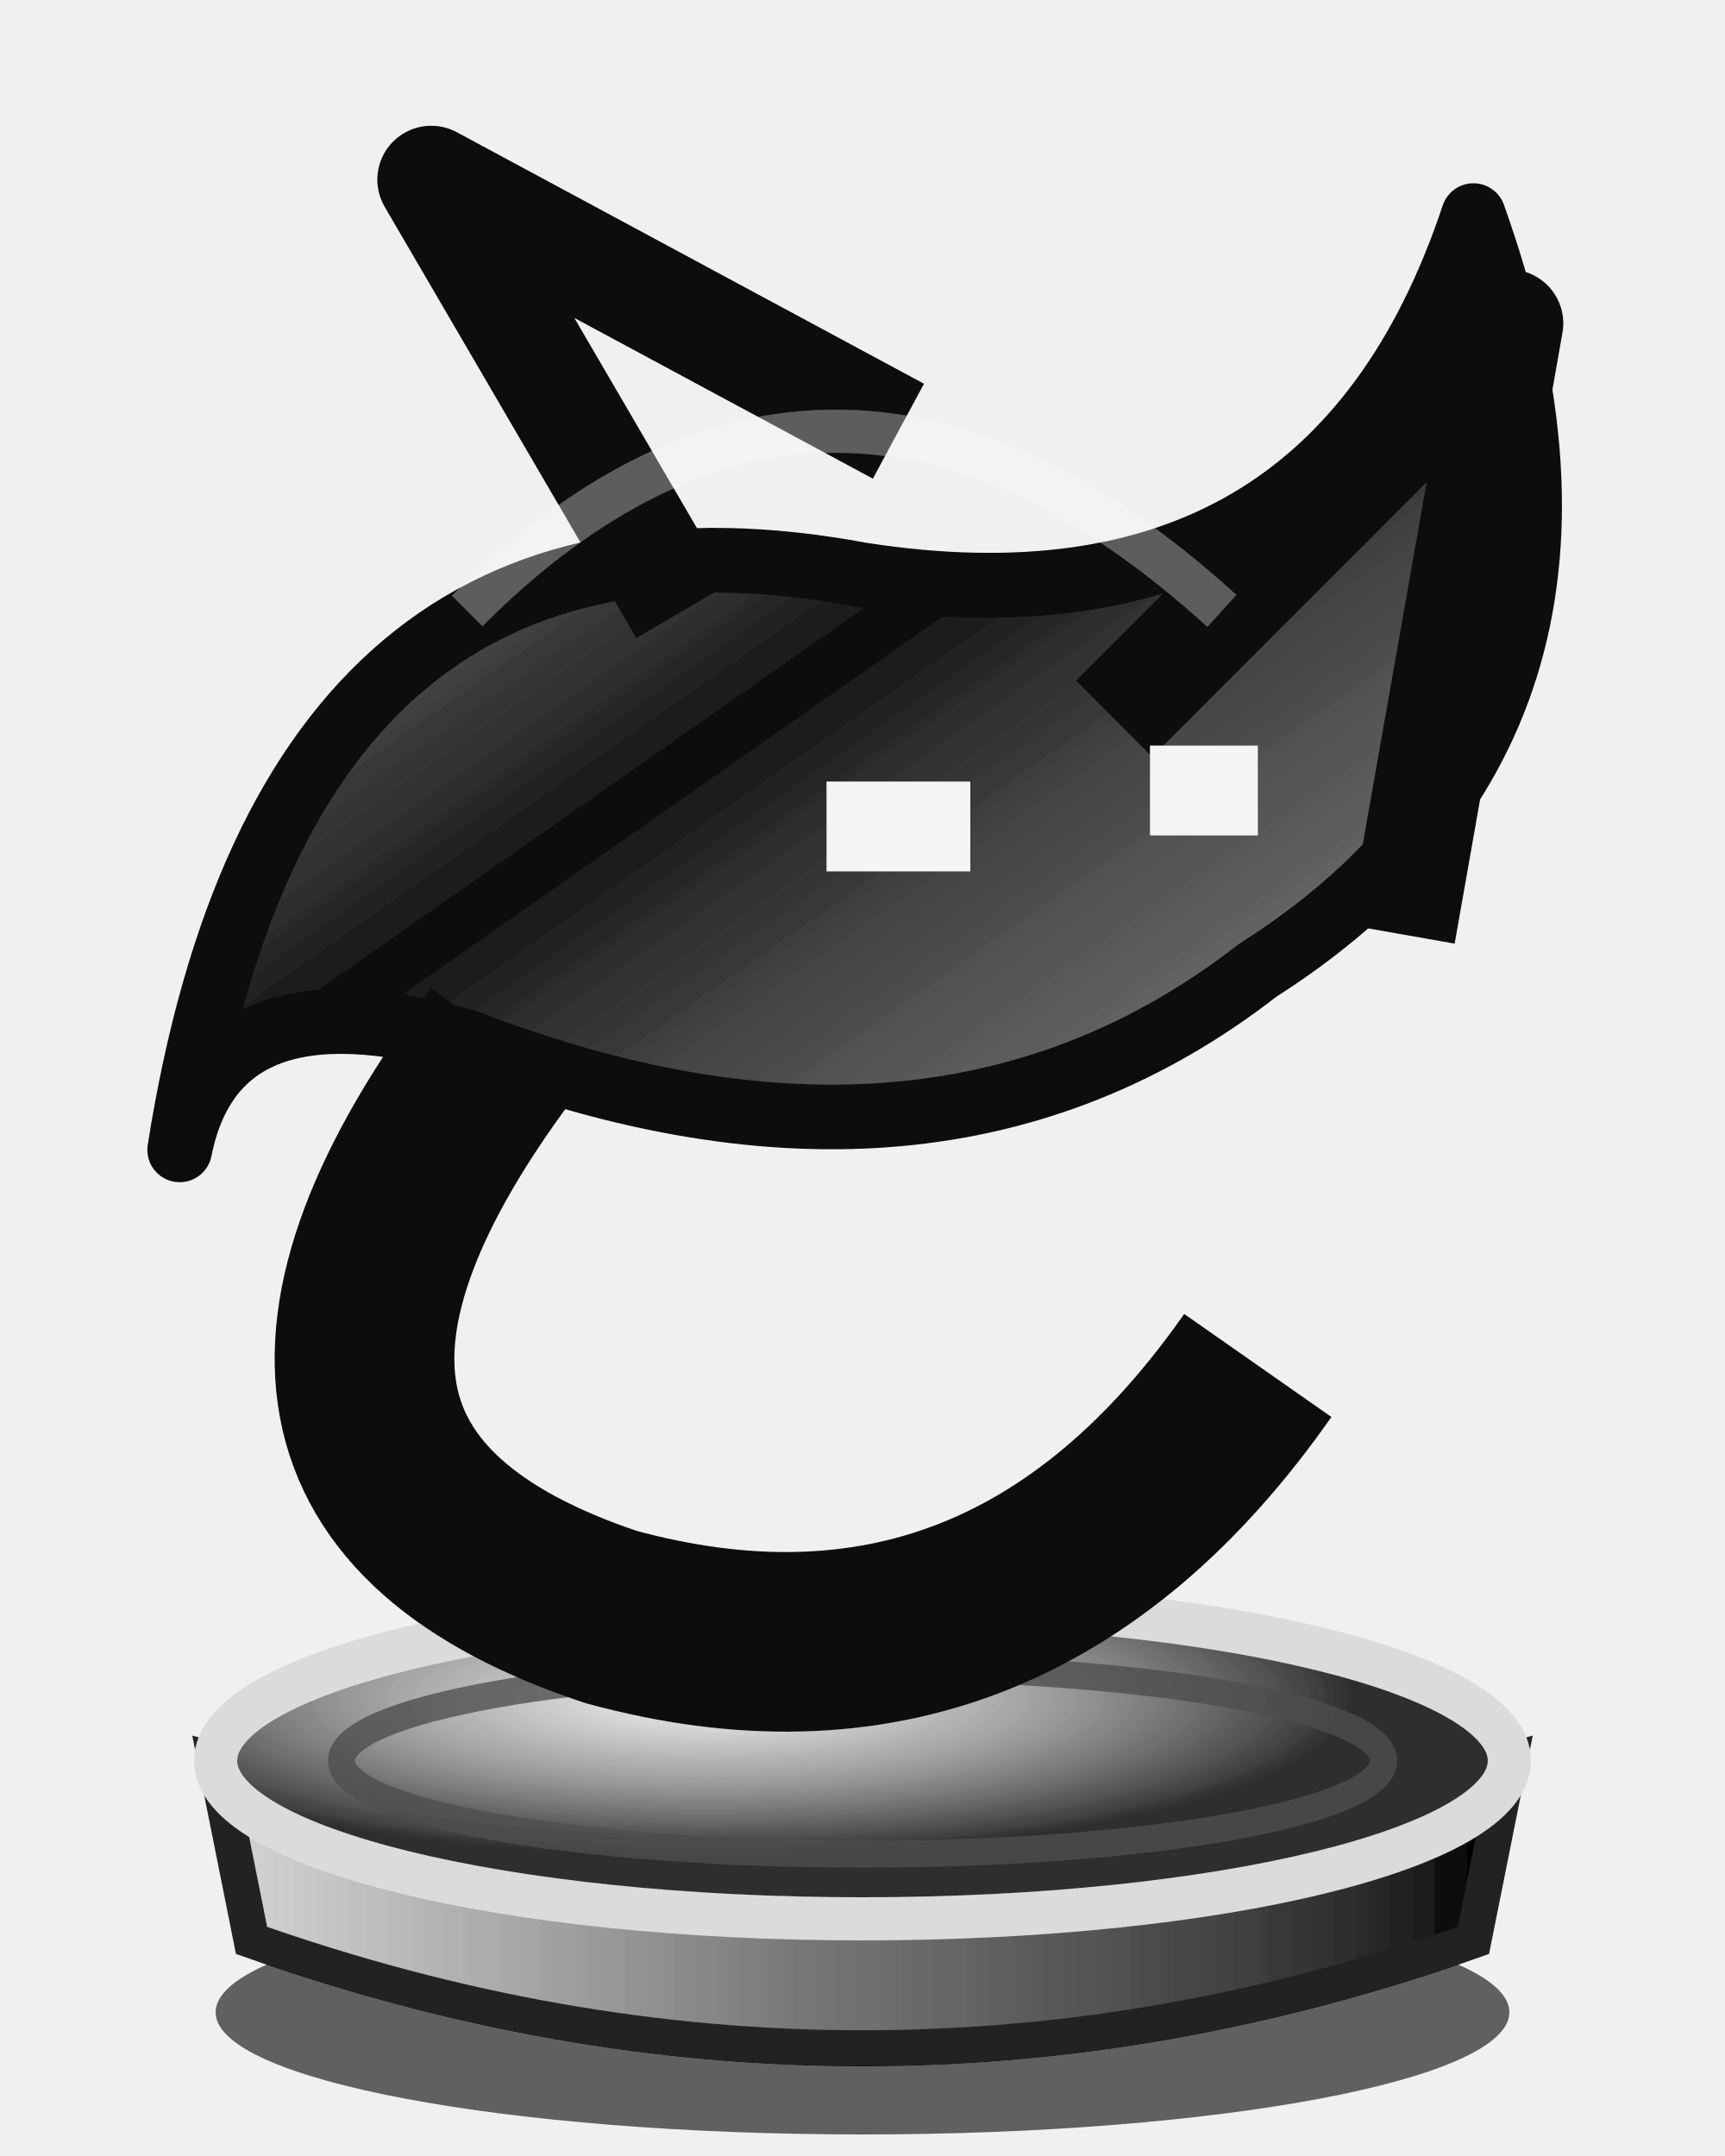
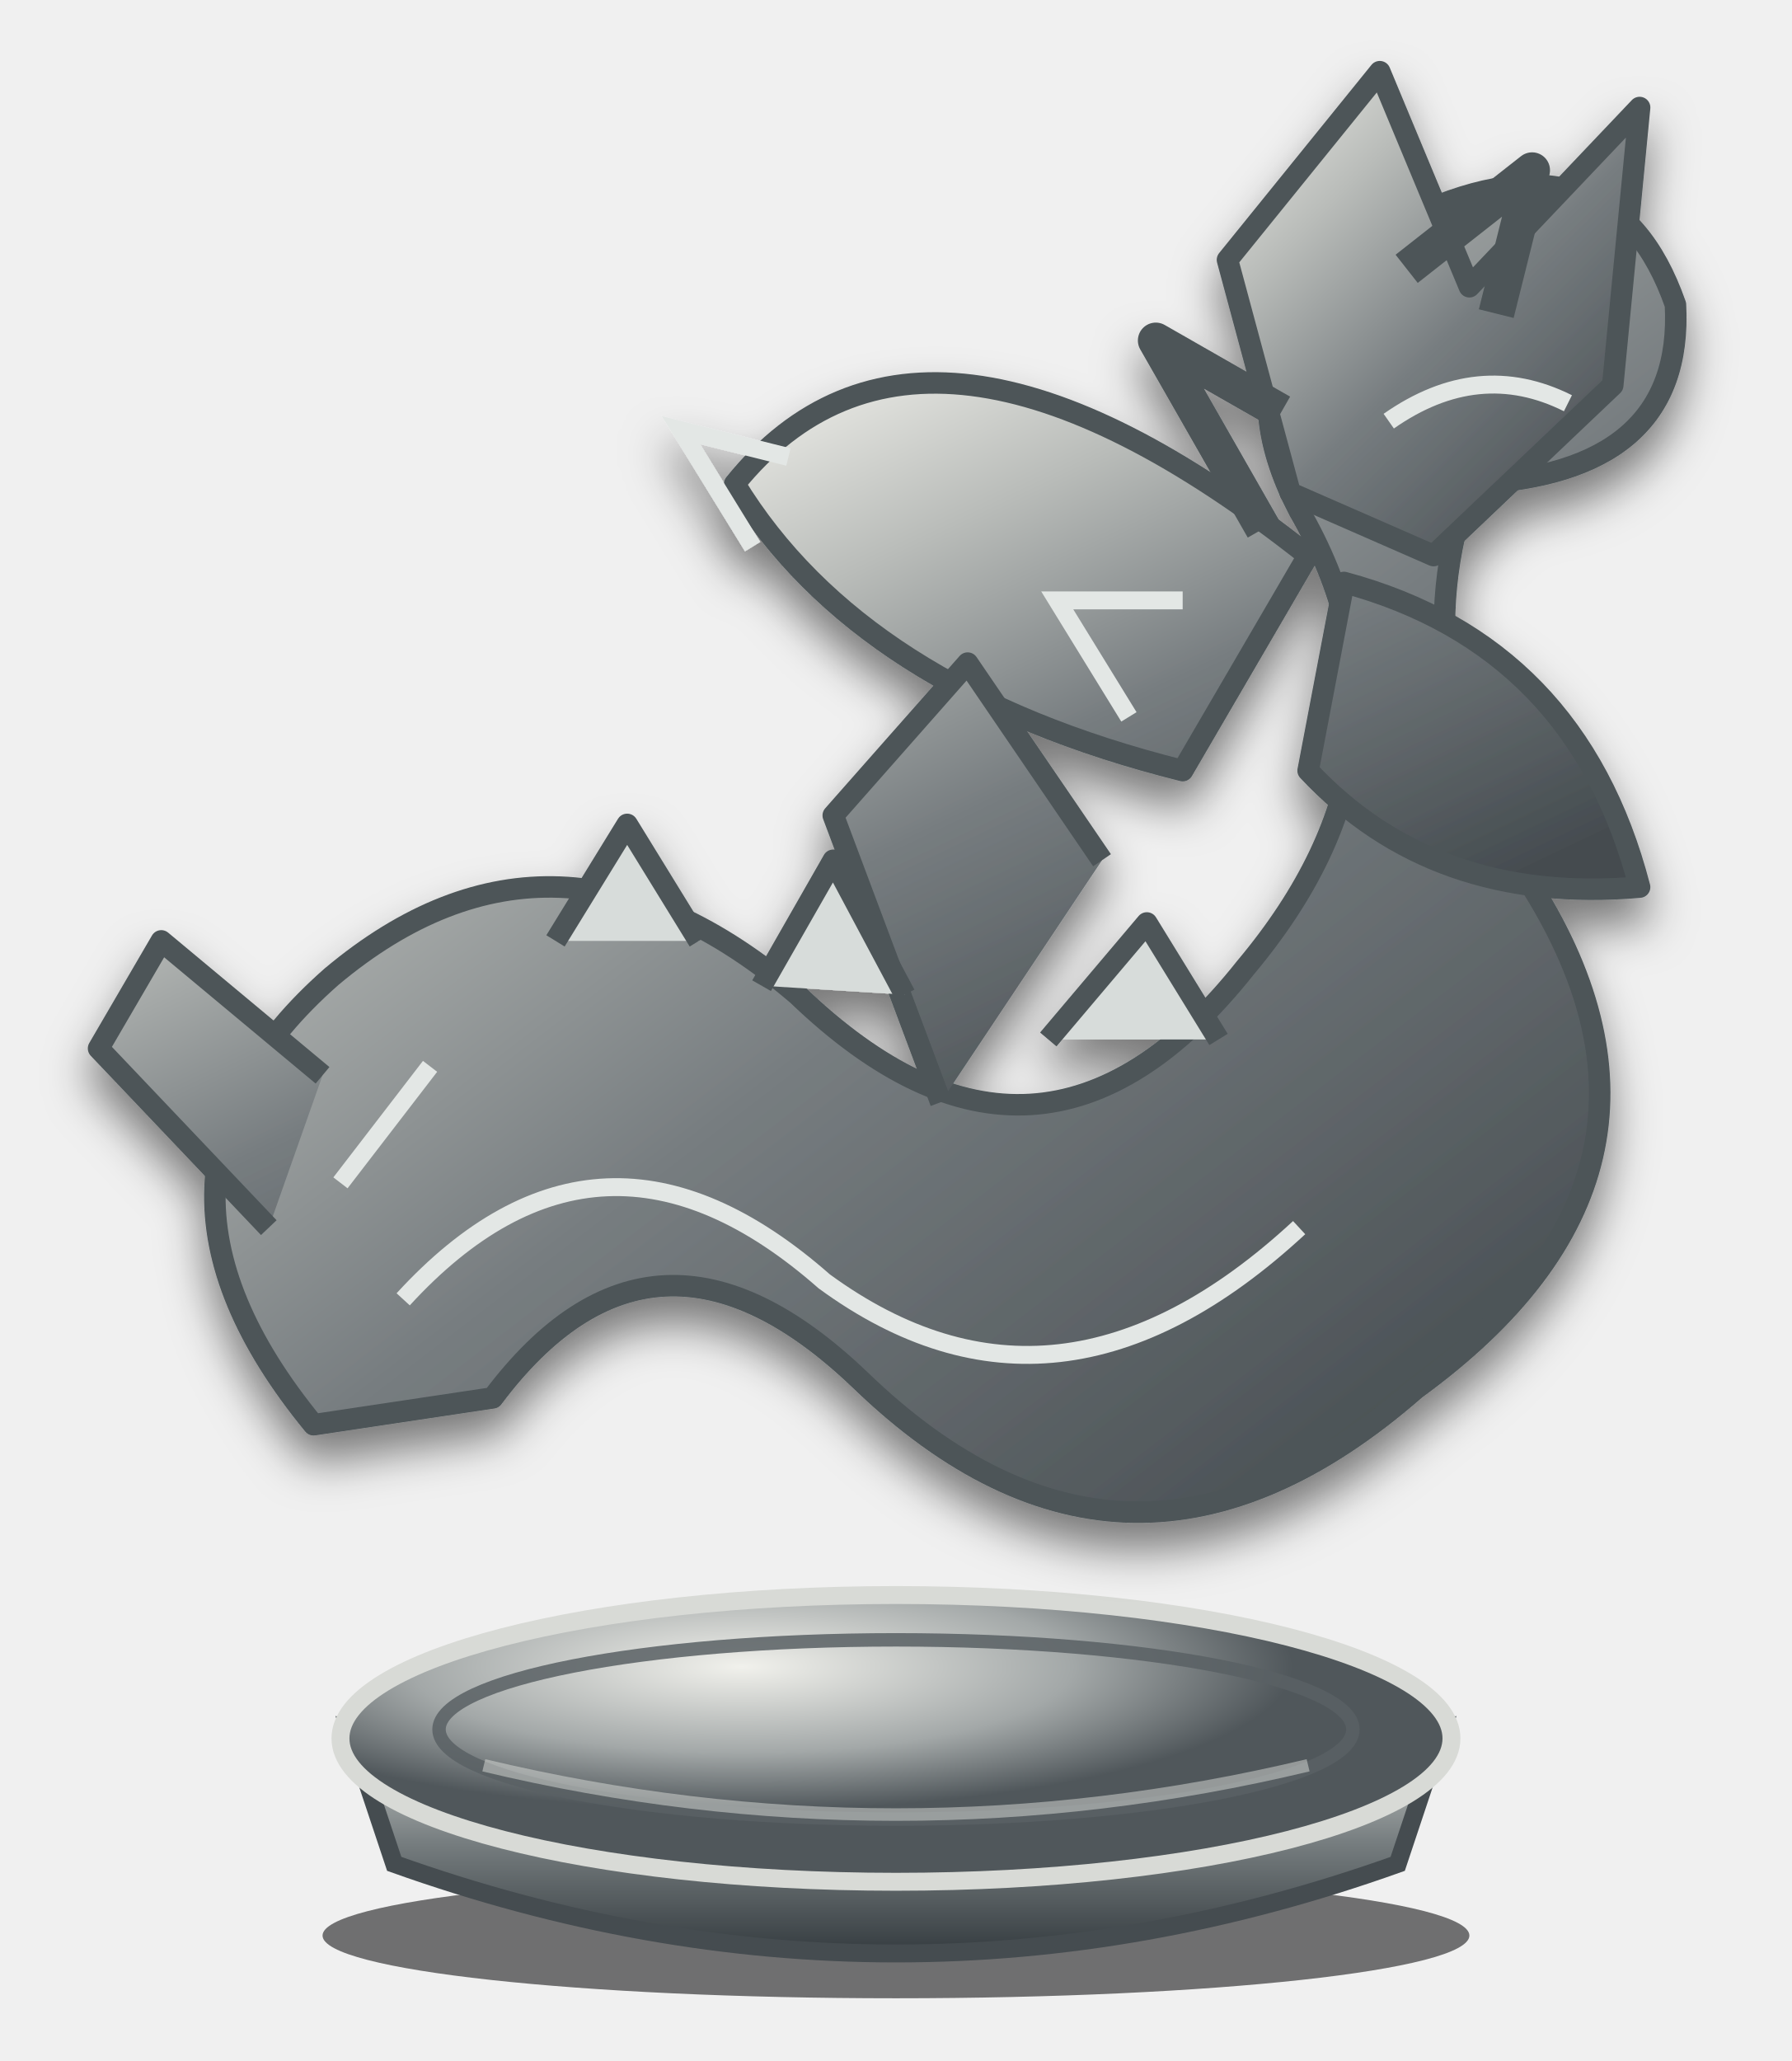
- <svg xmlns="http://www.w3.org/2000/svg" class="monster-sprite monster-serpe-tempestade" viewBox="0 0 48 60" style="filter:grayscale(1) saturate(.1) contrast(1.12)" role="img" aria-label="serpe-tempestade">
+ <svg xmlns="http://www.w3.org/2000/svg" viewBox="0 0 200 230" role="img" aria-label="Miniatura de serpe-tempestade">
  <defs>
-     <linearGradient id="monster-metal-serpe-tempestade" x1="0" y1="0" x2="1" y2="1">
-       <stop offset="0" stop-color="#bd8660" />
-       <stop offset=".48" stop-color="#583c37" />
-       <stop offset="1" stop-color="#bd8660" />
+     <linearGradient id="stone" x1="0" y1="0" x2=".85" y2="1">
+       <stop offset="0" stop-color="#f0f0eb" />
+       <stop offset=".28" stop-color="#b9bcb9" />
+       <stop offset=".58" stop-color="#777d80" />
+       <stop offset="1" stop-color="#444b4f" />
    </linearGradient>
-     <radialGradient id="monster-glint-serpe-tempestade">
-       <stop offset="0" stop-color="#fff" stop-opacity=".65" />
-       <stop offset="1" stop-color="#fff" stop-opacity="0" />
+     <linearGradient id="stoneDark" x1="0" y1="0" x2="1" y2="1">
+       <stop offset="0" stop-color="#aeb3b1" />
+       <stop offset=".5" stop-color="#62696d" />
+       <stop offset="1" stop-color="#32393d" />
+     </linearGradient>
+     <linearGradient id="base" x1="0" y1="0" x2="0" y2="1">
+       <stop offset="0" stop-color="#cfd2cf" />
+       <stop offset=".5" stop-color="#777e80" />
+       <stop offset="1" stop-color="#353c40" />
+     </linearGradient>
+     <radialGradient id="baseTop" cx="36%" cy="25%">
+       <stop offset="0" stop-color="#f1f1ec" />
+       <stop offset=".6" stop-color="#a3a8a8" />
+       <stop offset="1" stop-color="#50575b" />
    </radialGradient>
-     <linearGradient id="mini-base-side">
-       <stop offset="0" stop-color="#d3d4d1" />
-       <stop offset=".45" stop-color="#7c8284" />
-       <stop offset="1" stop-color="#3b4144" />
-     </linearGradient>
-     <radialGradient id="mini-base-top" cx="38%" cy="30%">
-       <stop offset="0" stop-color="#f0f0ec" />
-       <stop offset=".55" stop-color="#9a9fa0" />
-       <stop offset="1" stop-color="#4a5053" />
-     </radialGradient>
+     <filter id="shadow" x="-30%" y="-30%" width="160%" height="170%">
+       <feGaussianBlur in="SourceAlpha" stdDeviation="2.5" />
+       <feOffset dy="3" />
+       <feComponentTransfer>
+         <feFuncA type="linear" slope=".5" />
+       </feComponentTransfer>
+       <feMerge>
+         <feMergeNode />
+         <feMergeNode in="SourceGraphic" />
+       </feMerge>
+     </filter>
  </defs>
-   <ellipse cx="24" cy="56" rx="18" ry="3.4" fill="#080a0b" opacity=".6" />
-   <path d="M6 49 Q24 54 42 49 L41 54 Q24 60 7 54Z" fill="url(#mini-base-side)" stroke="#444a4d" stroke-width="1" />
-   <ellipse cx="24" cy="49" rx="18" ry="4.4" fill="url(#mini-base-top)" stroke="#d9d9d4" stroke-width="1.2" />
-   <ellipse cx="24" cy="49" rx="14.5" ry="2.6" fill="none" stroke="#5c6265" stroke-width=".75" opacity=".8" />
-   <g transform="translate(0,-2)" class="monster-creature" fill="url(#monster-metal-serpe-tempestade)" stroke="#583c37" stroke-width="1.8" stroke-linejoin="round">
-     <path d="M5 34 Q8 15 24 18 Q37 20 41 8 Q46 22 35 29 Q26 36 13 31 Q6 29 5 34Z" />
-     <path d="M19 19 L12 7 L25 14 M31 22 L42 11 L39 28" fill="none" stroke-width="3" />
-     <path d="M14 31 Q5 43 17 47 Q28 50 35 40" fill="none" stroke-width="5" />
-     <path d="M23 25 L27 25 M32 24 L35 24" stroke="#fff0bd" stroke-width="2.5" />
+   <ellipse cx="100" cy="216" rx="64" ry="7" fill="#050607" opacity=".55" />
+   <path d="M39 193 Q100 211 161 193 L156 208 Q100 228 44 208Z" fill="url(#base)" stroke="#454c50" stroke-width="2" />
+   <ellipse cx="100" cy="194" rx="62" ry="16" fill="url(#baseTop)" stroke="#d8dad6" stroke-width="2" />
+   <ellipse cx="100" cy="193" rx="51" ry="10" fill="none" stroke="#596064" stroke-width="1.5" opacity=".85" />
+   <g filter="url(#shadow)">
+     <g fill="url(#stone)" stroke="#4d5558" stroke-width="2.4" stroke-linejoin="round">
+       <path d="M35 159 Q12 131 37 109 Q62 88 89 111 Q116 137 139 108 Q160 83 145 57 Q134 36 158 24 Q180 14 187 34 Q188 53 164 54 Q156 77 171 99 Q191 131 158 155 Q126 183 96 154 Q73 132 55 156Z" />
+       <path d="M144 55 L137 29 L154 8 L164 32 L183 12 L180 43 L160 62Z" />
+       <path d="M146 62 Q103 28 82 54 Q96 77 132 86Z M150 65 Q176 72 183 99 Q160 101 146 86Z" />
+       <path d="M157 30 L171 19 L167 35 M143 46 L129 38 L141 59" fill="none" stroke-width="4" />
+       <path d="M36 120 L18 105 L11 117 L30 137 M105 123 L93 91 L108 74 L123 96" />
+       <path d="M62 105 L70 92 L78 105 M85 110 L93 96 L101 111 M117 116 L128 103 L136 116" fill="#d7dcda" />
+     </g>
+     <g fill="none" stroke="#e3e7e5" stroke-width="2">
+       <path d="M45 145 Q67 121 92 143 Q118 162 145 137 M155 47 Q165 40 175 45 M48 119 L38 132" />
+       <path d="M84 61 L76 48 L88 51 M126 80 L118 67 L132 67" />
+     </g>
  </g>
-   <path d="M13 17 Q23 7 34 17" fill="none" stroke="#fff" stroke-opacity=".23" stroke-width="1.2" />
+   <path d="M54 197 Q100 208 146 197" fill="none" stroke="#e0e2de" stroke-opacity=".48" stroke-width="1.4" />
</svg>
